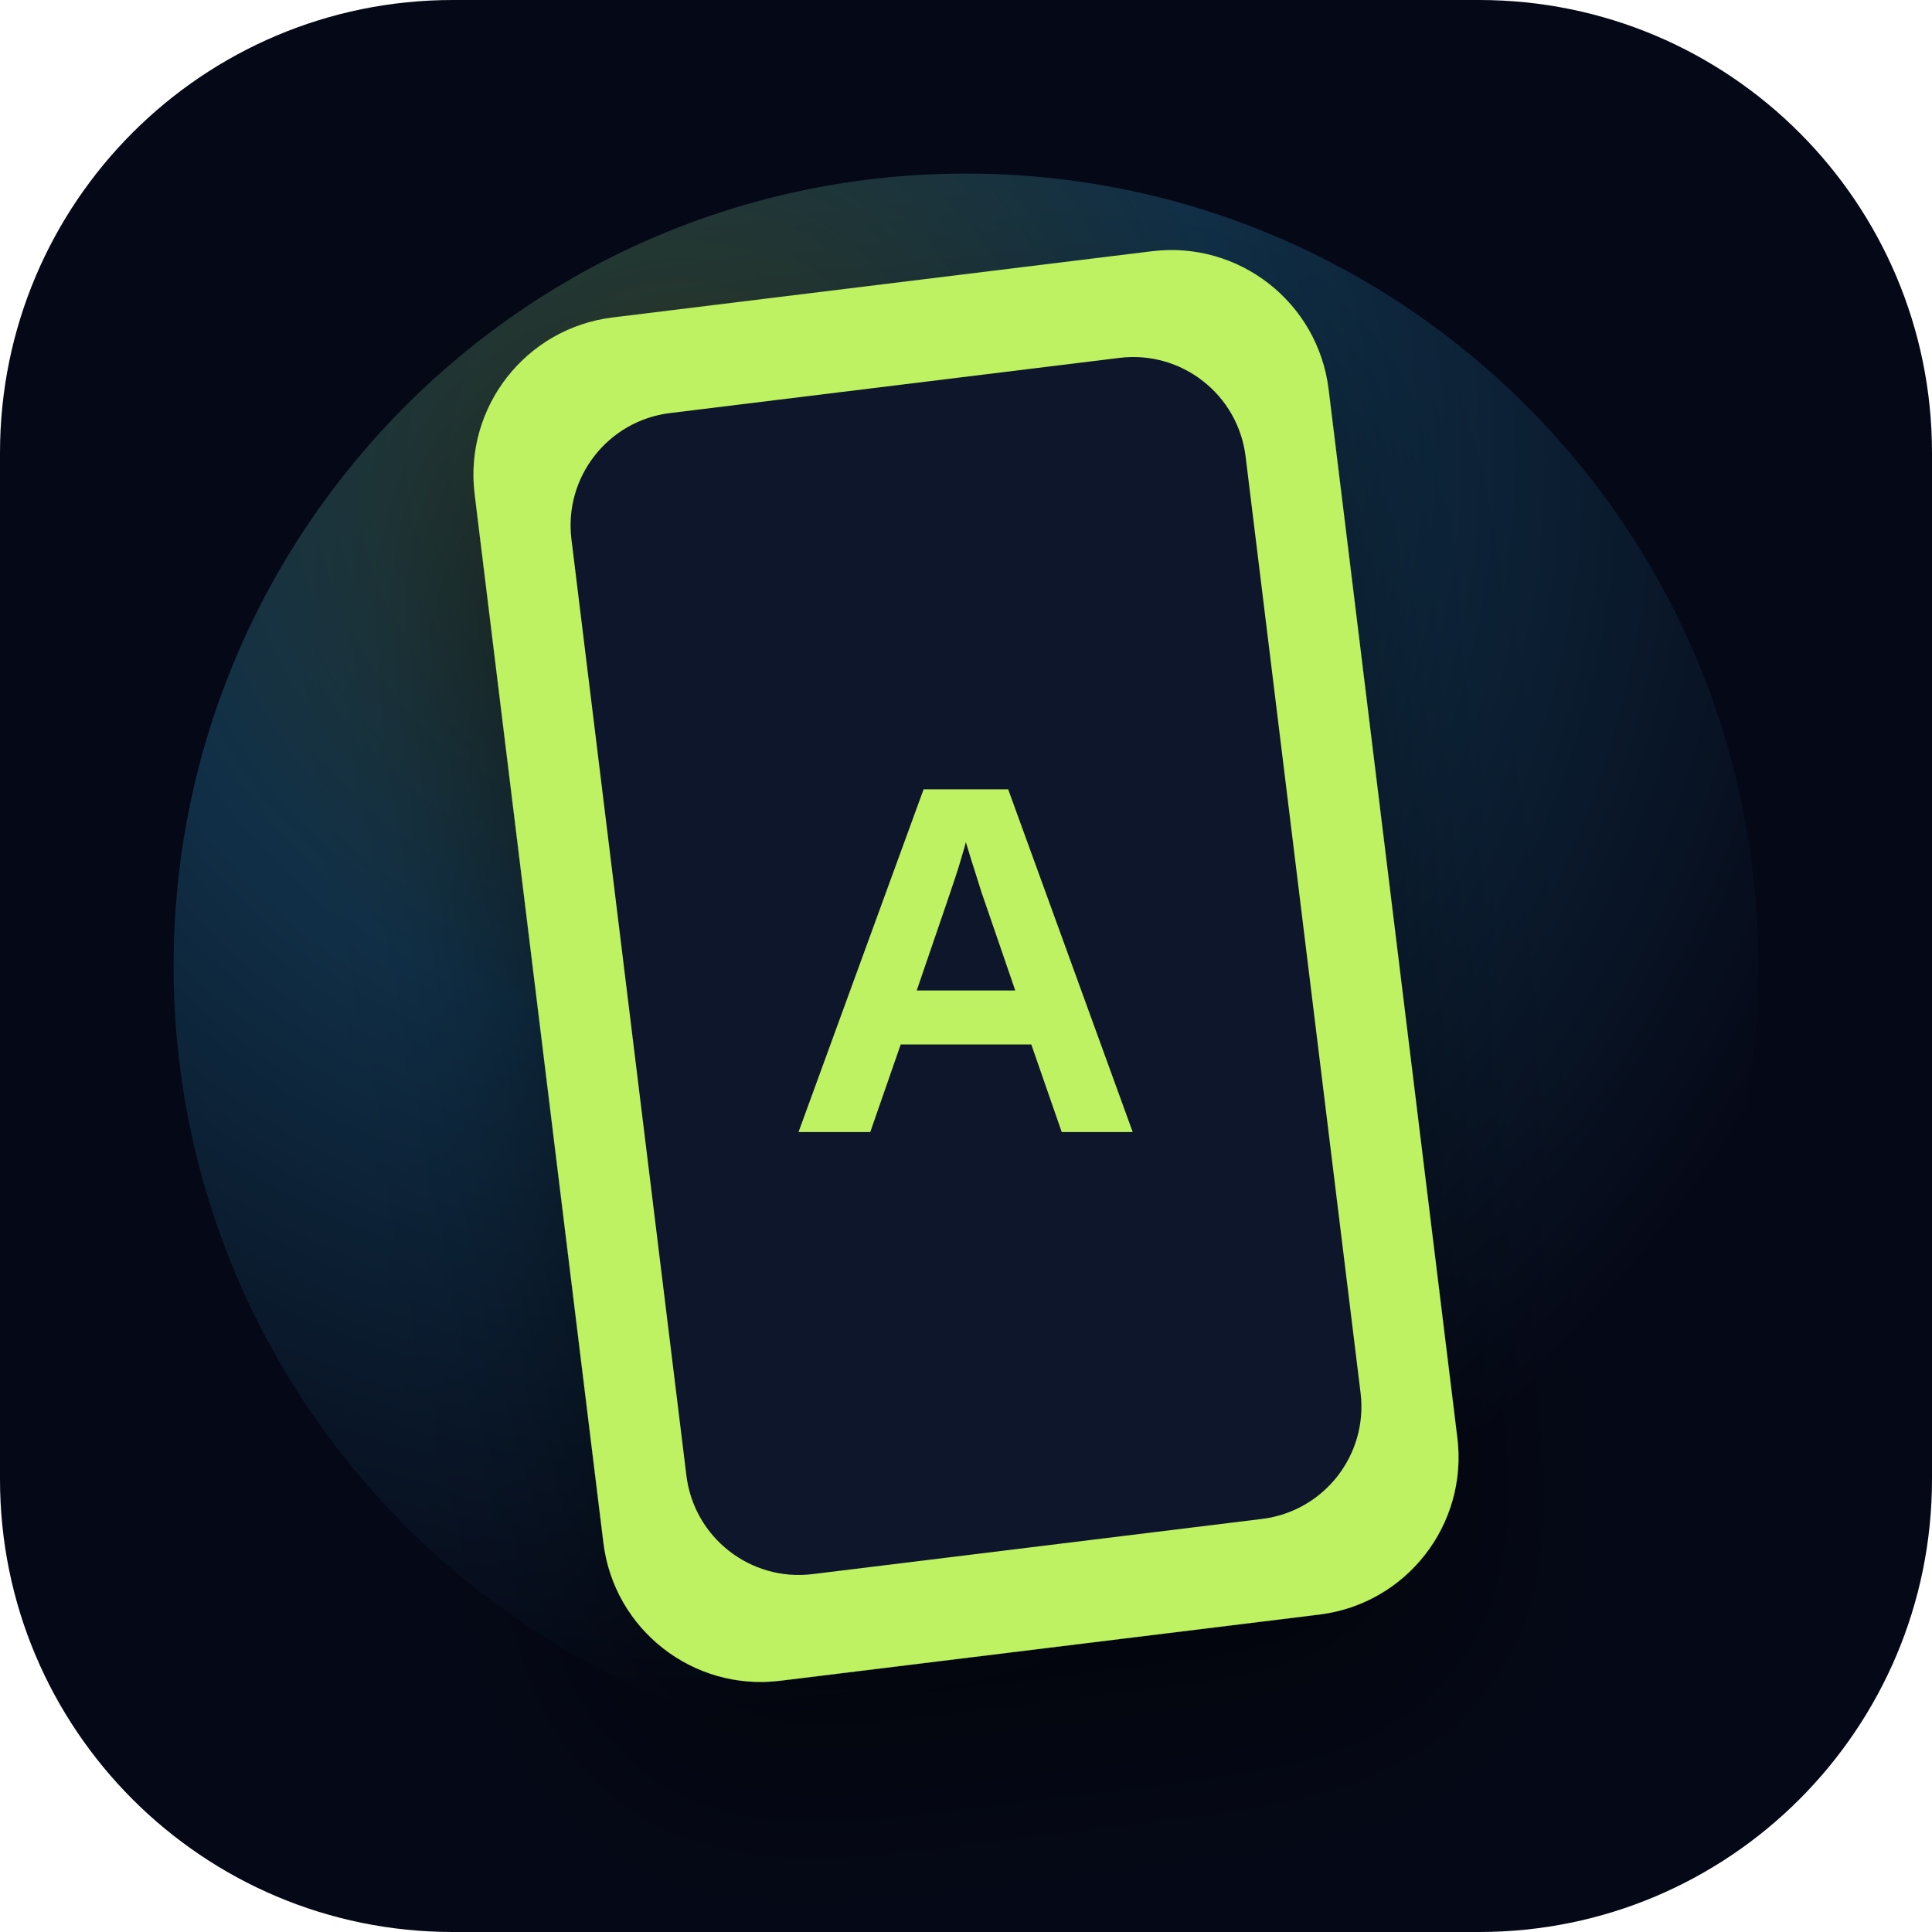
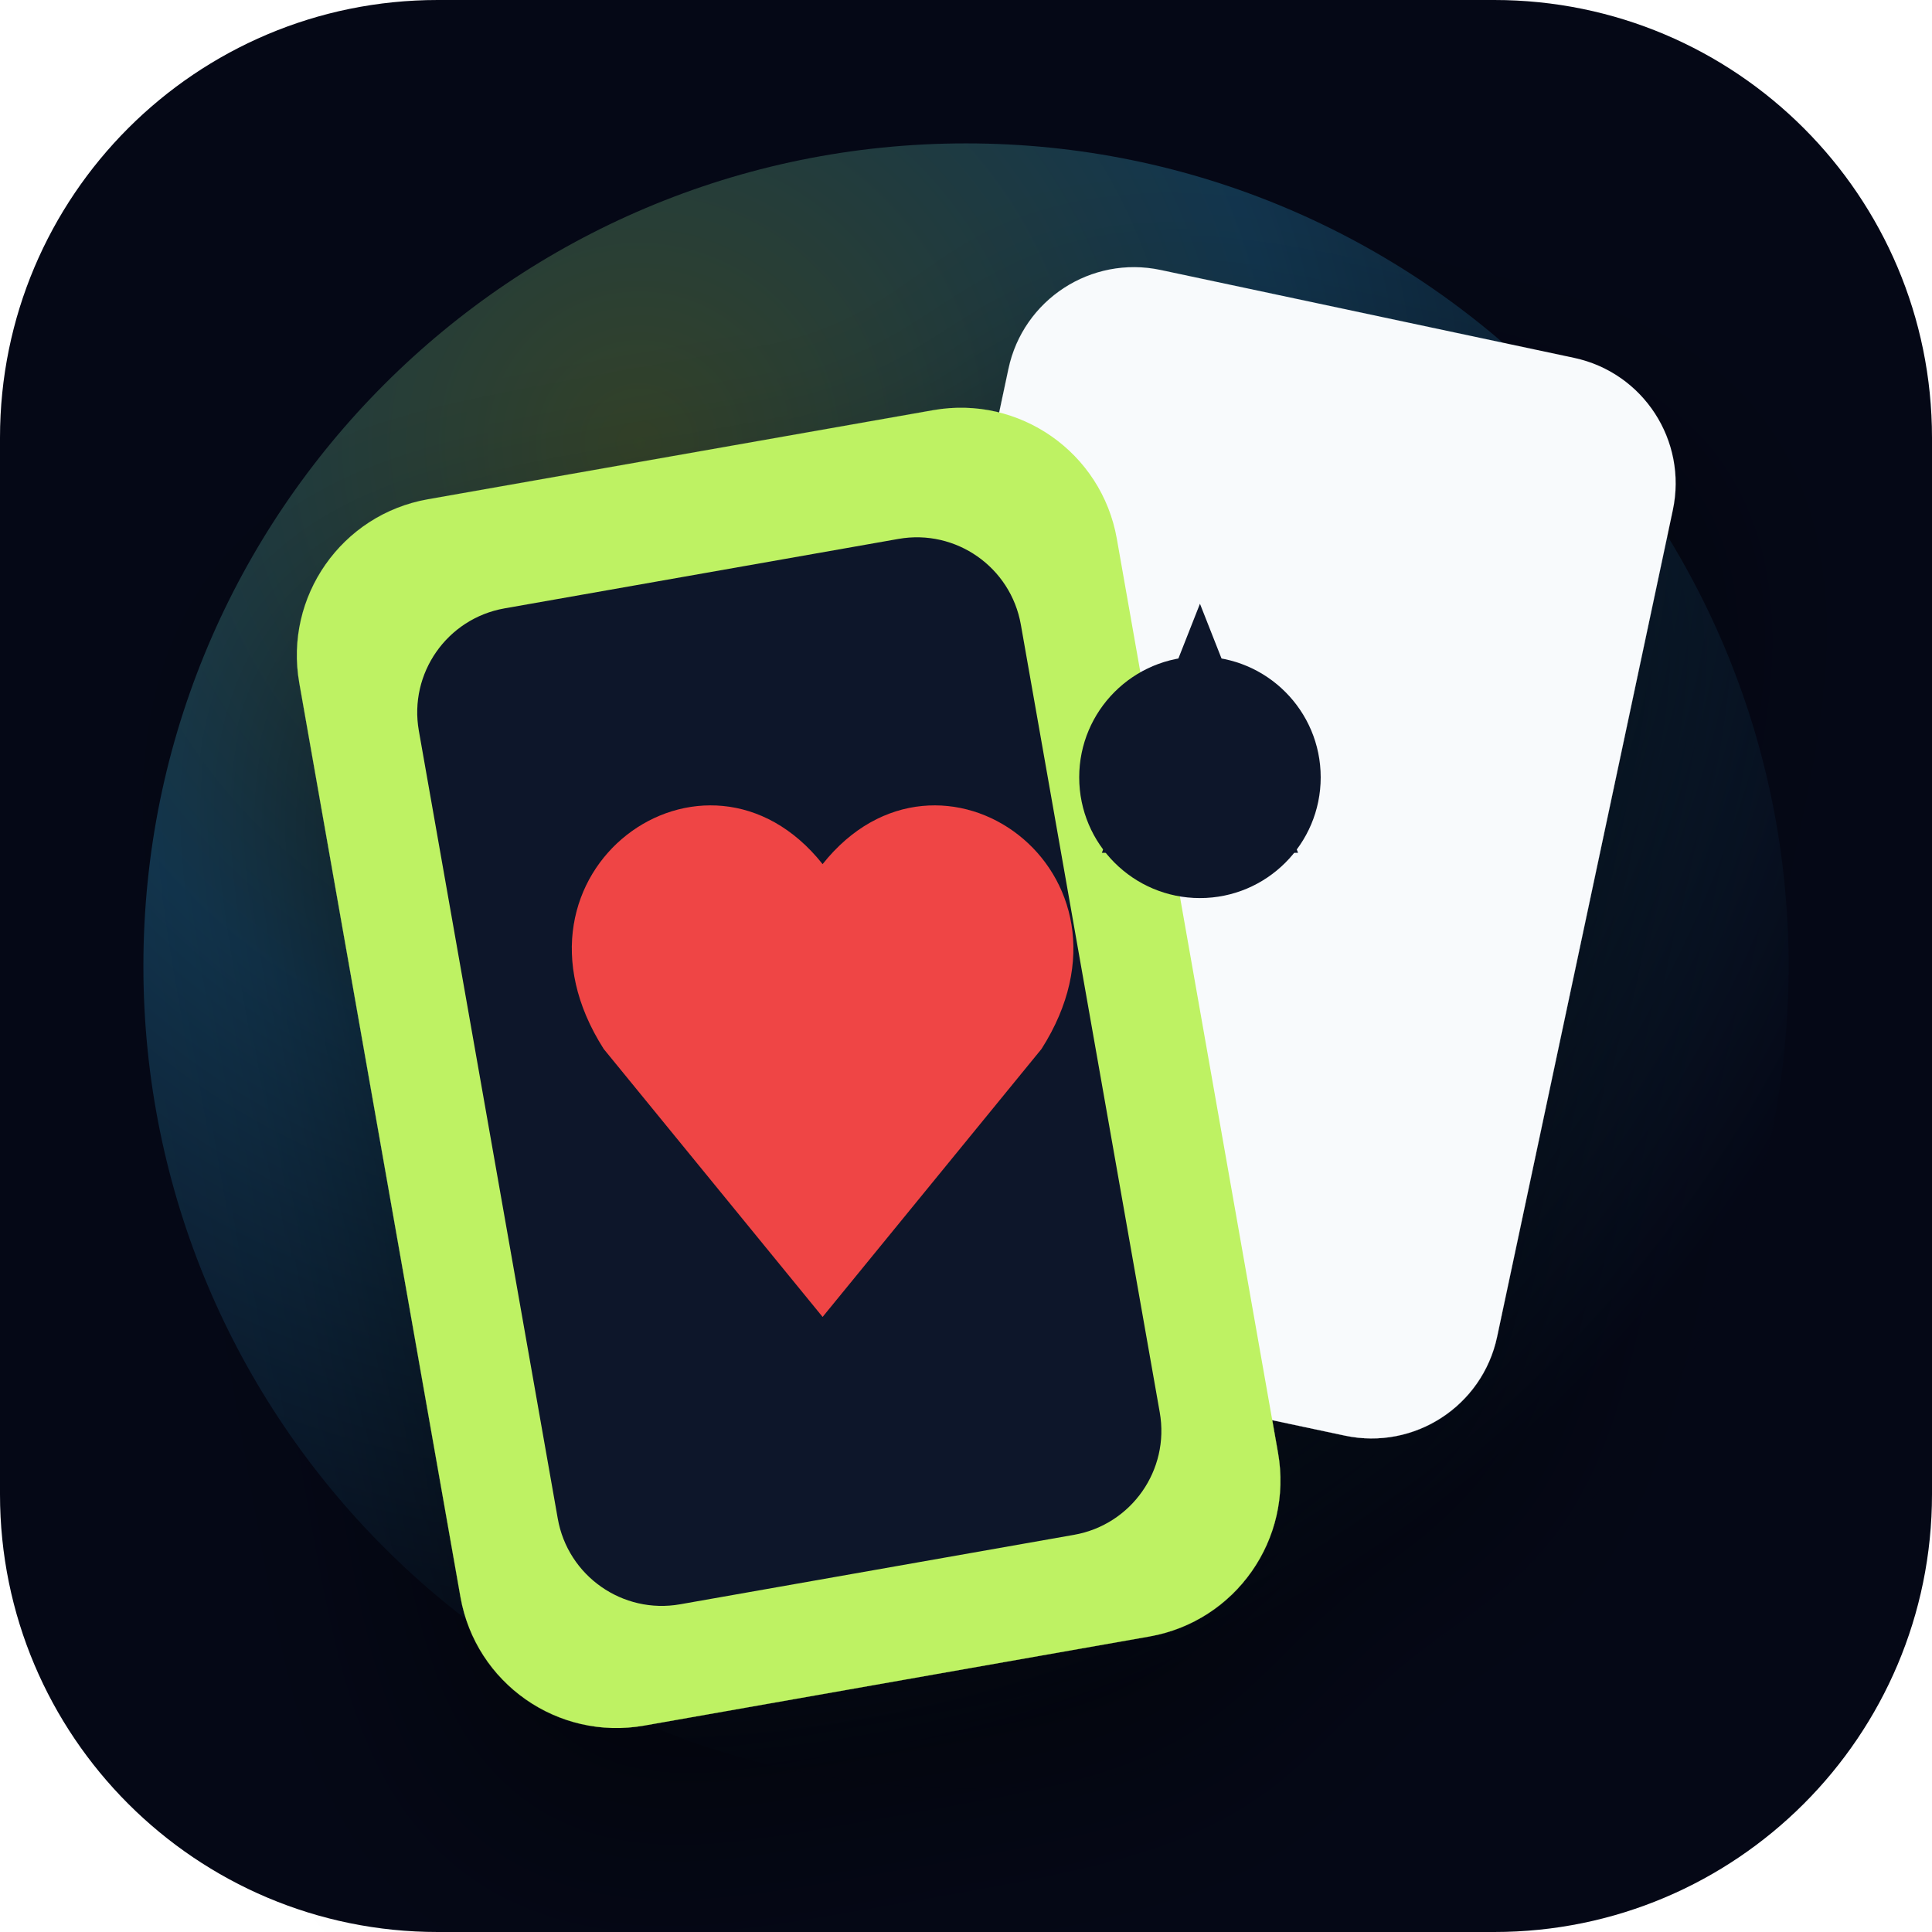
<svg xmlns="http://www.w3.org/2000/svg" viewBox="0 0 512 512" role="img" aria-label="Card Game App icon">
  <defs>
-     <radialGradient id="g" cx="32%" cy="18%" r="80%">
+     <radialGradient id="glow" cx="30%" cy="18%" r="82%">
      <stop offset="0" stop-color="#bef264" />
-       <stop offset="0.45" stop-color="#38bdf8" />
-       <stop offset="1" stop-color="#050816" />
+       <stop offset="0.48" stop-color="#38bdf8" />
+       <stop offset="1" stop-color="#020617" />
    </radialGradient>
    <filter id="shadow" x="-30%" y="-30%" width="160%" height="160%">
-       <feDropShadow dx="0" dy="24" stdDeviation="24" flood-color="#000" flood-opacity="0.45" />
+       <feDropShadow dx="0" dy="28" stdDeviation="28" flood-color="#000" flood-opacity="0.48" />
    </filter>
  </defs>
-   <rect width="512" height="512" rx="120" fill="#050816" />
-   <circle cx="256" cy="256" r="210" fill="url(#g)" opacity="0.22" />
+   <rect width="512" height="512" rx="116" fill="#050816" />
+   <circle cx="256" cy="256" r="218" fill="url(#glow)" opacity="0.25" />
  <g filter="url(#shadow)">
-     <rect x="142" y="74" width="228" height="364" rx="42" fill="#bef264" transform="rotate(-7 256 256)" />
-     <rect x="166" y="101" width="180" height="310" rx="30" fill="#0f172a" transform="rotate(-7 256 256)" />
-     <text x="256" y="300" text-anchor="middle" font-family="Arial, sans-serif" font-size="132" font-weight="900" fill="#bef264">A</text>
+     <rect x="242" y="80" width="180" height="292" rx="34" fill="#f8fafc" transform="rotate(12 332 226)" />
+     <rect x="99" y="118" width="220" height="330" rx="42" fill="#bef264" transform="rotate(-10 209 283)" />
+     <rect x="128" y="150" width="162" height="268" rx="28" fill="#0f172a" transform="rotate(-10 209 283)" />
+     <path d="M218 229c-31-39-88 2-58 49l58 71 58-71c30-47-27-88-58-49Z" fill="#ef4444" />
+     <circle cx="318" cy="206" r="32" fill="#0f172a" />
+     <path d="M318 160 344 226h-52L318 160Z" fill="#0f172a" />
  </g>
</svg>
